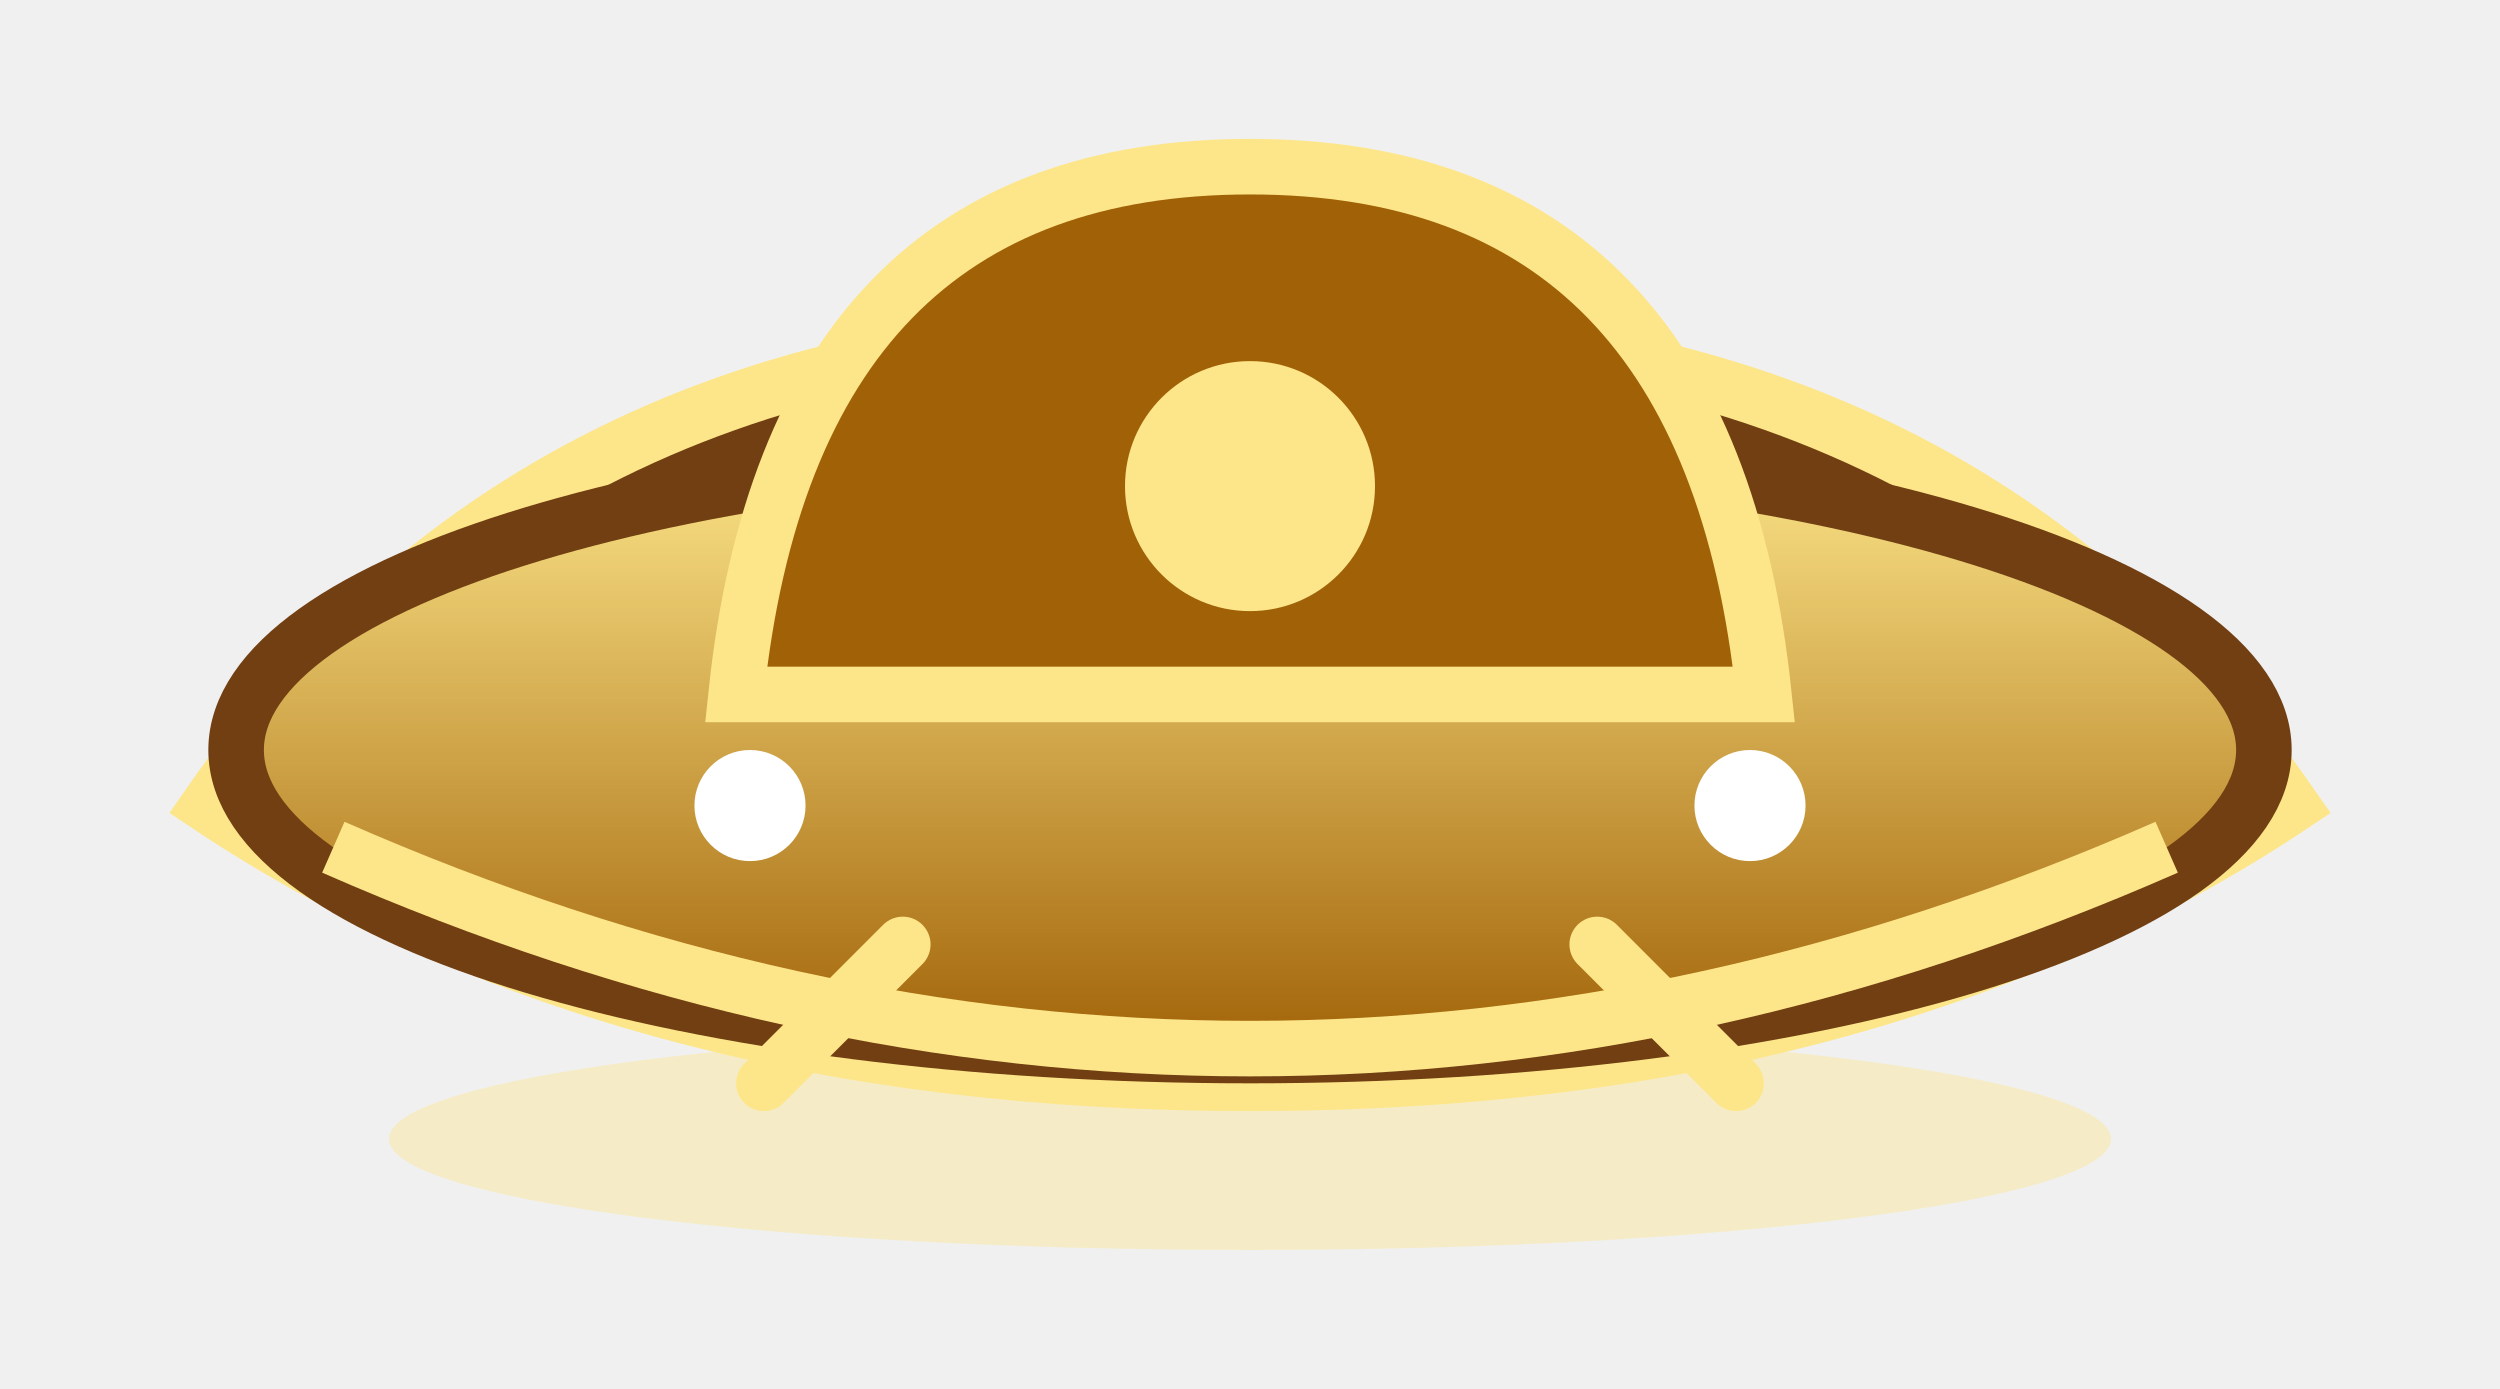
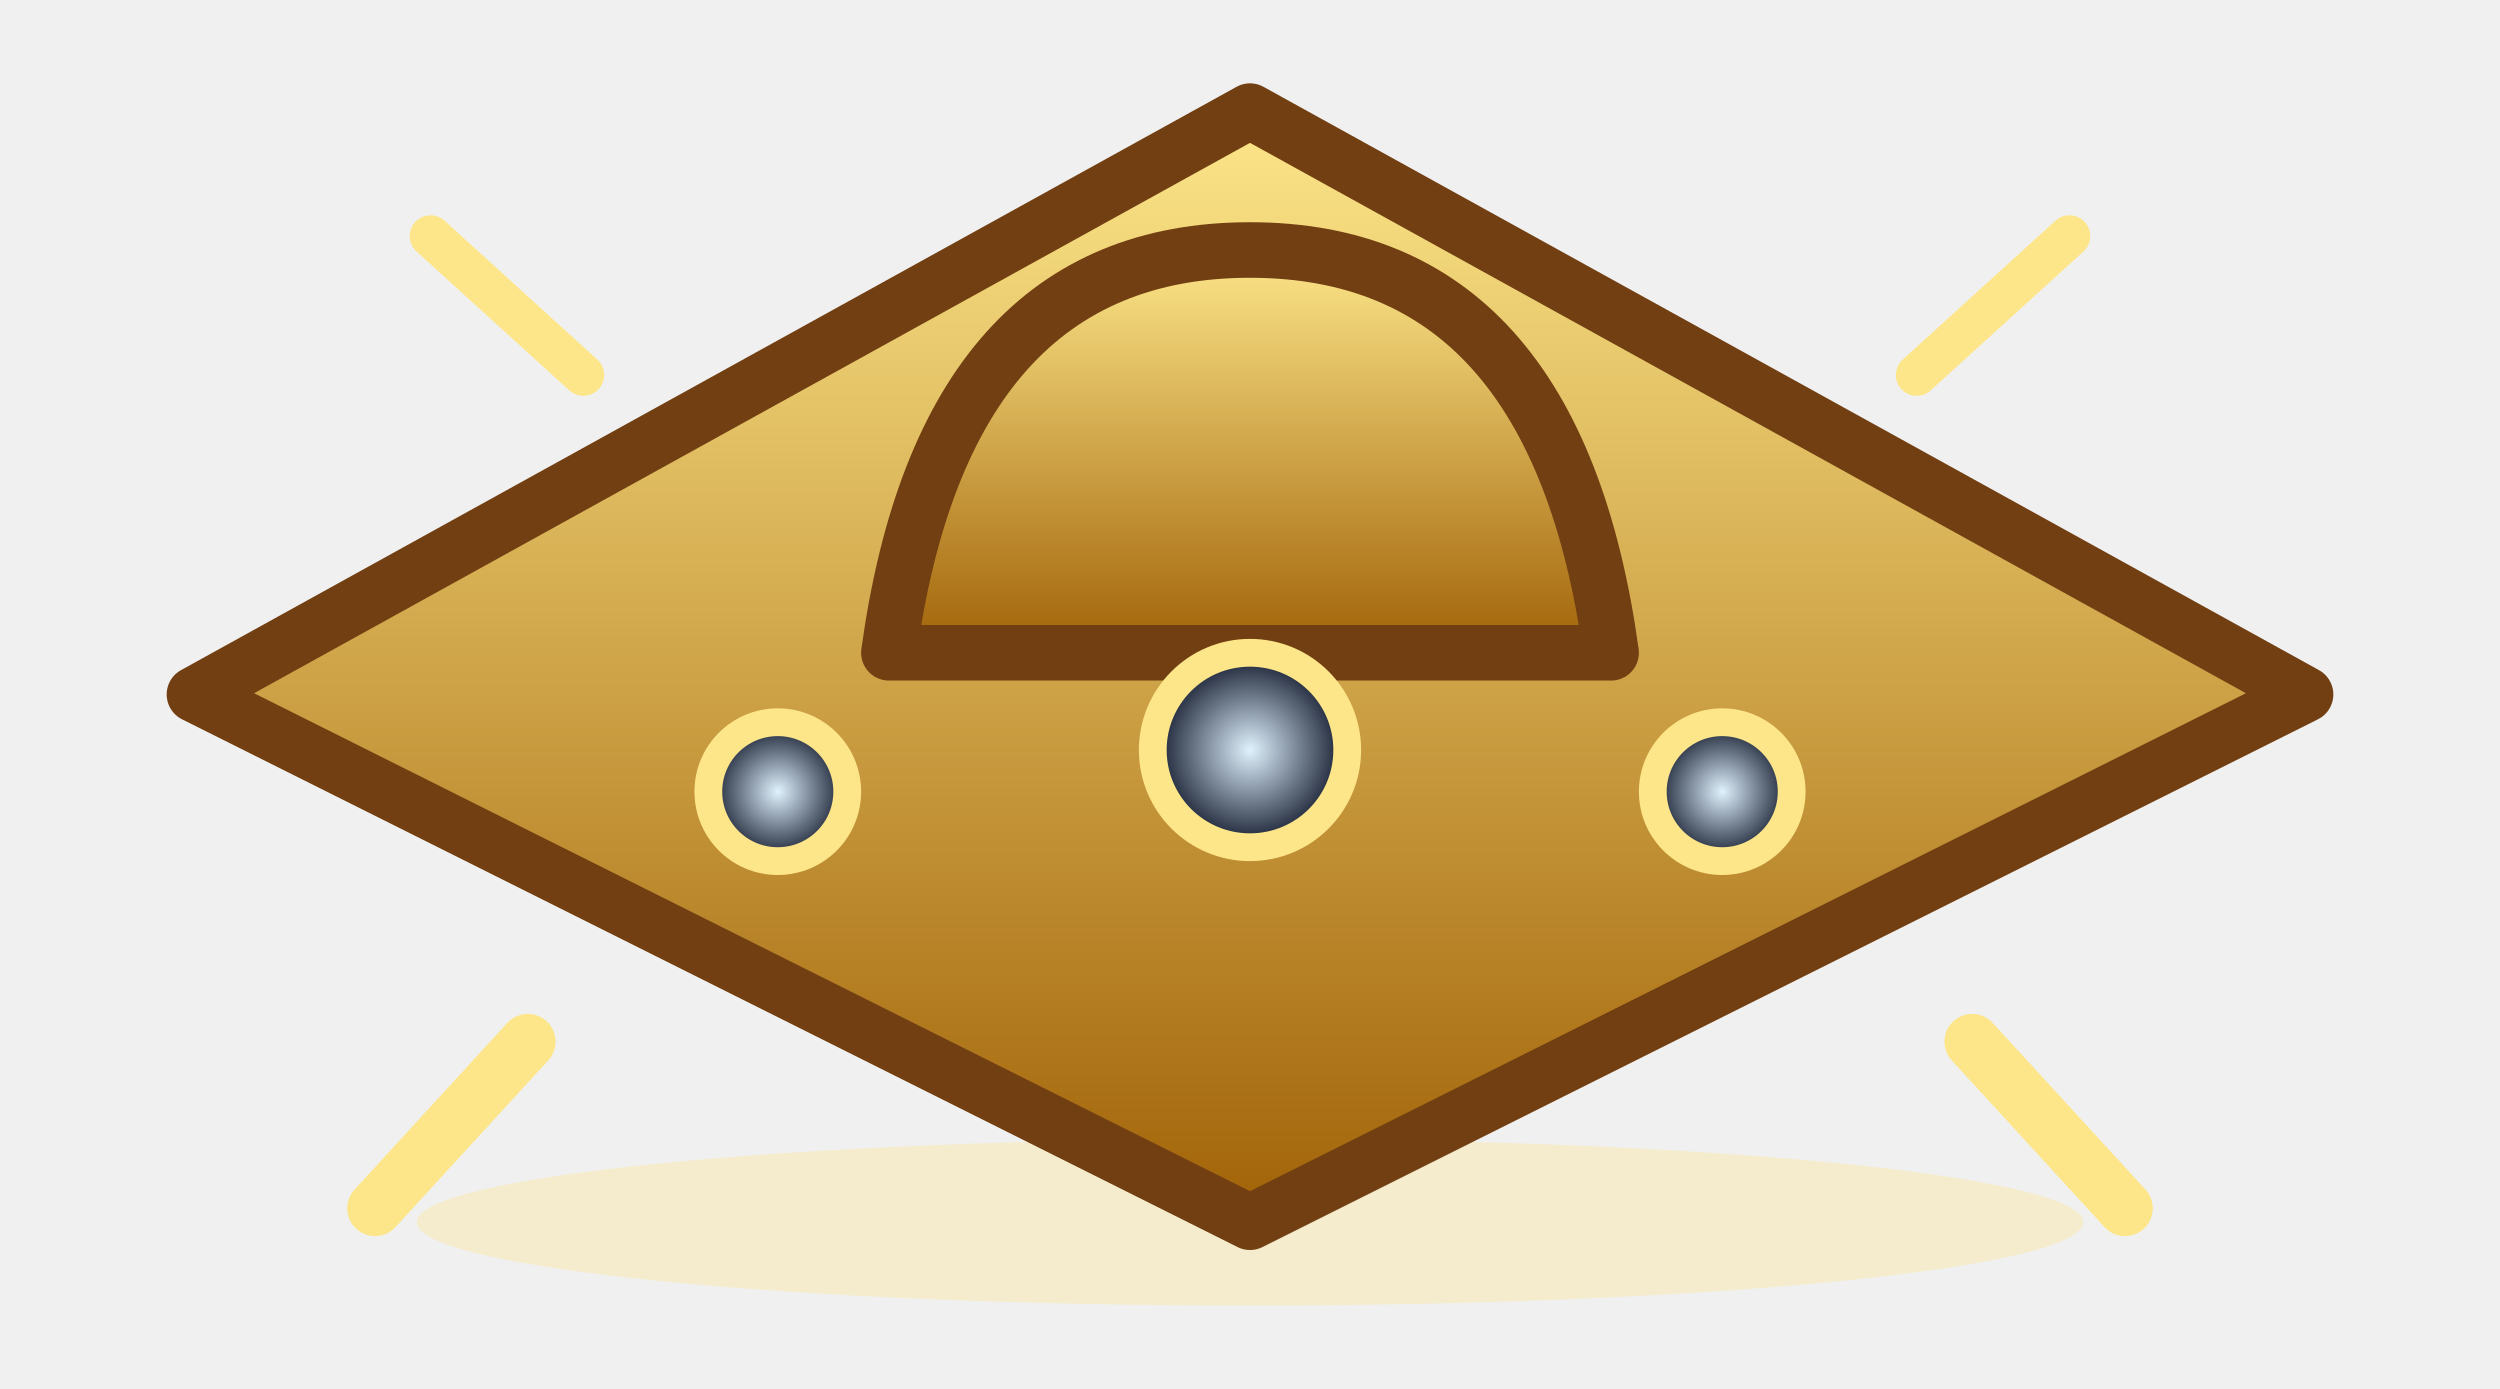
<svg xmlns="http://www.w3.org/2000/svg" width="180" height="100" viewBox="0 0 180 100">
  <defs>
-     <linearGradient id="g" x2="0" y2="1">
+     <linearGradient id="body" x2="0" y2="1">
      <stop stop-color="#fde68a" />
      <stop offset="1" stop-color="#a16207" />
    </linearGradient>
+     <radialGradient id="glass">
+       <stop stop-color="#e0f2fe" />
+       <stop offset="1" stop-color="#0f172a" />
+     </radialGradient>
  </defs>
-   <ellipse cx="90" cy="82" rx="62" ry="8" fill="#fde68a" opacity=".4" />
-   <path d="M15 58 Q40 22 90 24 Q140 22 165 58 Q135 78 90 78 Q45 78 15 58Z" fill="#713f12" stroke="#fde68a" stroke-width="4" />
-   <ellipse cx="90" cy="54" rx="73" ry="22" fill="url(#g)" stroke="#713f12" stroke-width="4" />
-   <path d="M53 50 Q57 12 90 12 Q123 12 127 50Z" fill="#a16207" stroke="#fde68a" stroke-width="4" />
-   <path d="M24 61 Q90 90 156 61" fill="none" stroke="#fde68a" stroke-width="4" />
-   <circle cx="54" cy="58" r="4" fill="#fff" />
-   <circle cx="90" cy="35" r="9" fill="#fde68a" />
-   <circle cx="126" cy="58" r="4" fill="#fff" />
-   <path d="M65 68 L55 78 M115 68 L125 78" stroke="#fde68a" stroke-width="4" stroke-linecap="round" />
+   <ellipse cx="90" cy="88" rx="60" ry="6" fill="#fde68a" opacity=".35" />
+   <g fill="url(#body)" stroke="#713f12" stroke-width="4" stroke-linejoin="round">
+     <path d="M90 8 L166 50 L90 88 L14 50Z" />
+     <path d="M64 47 Q68 18 90 18 Q112 18 116 47Z" />
+   </g>
+   <g fill="url(#glass)" stroke="#fde68a" stroke-width="2">
+     <circle cx="56" cy="57" r="5" />
+     <circle cx="90" cy="54" r="7" />
+     <circle cx="124" cy="57" r="5" />
+   </g>
+   <path d="M38 75 L27 87 M142 75 L153 87" stroke="#fde68a" stroke-width="4" stroke-linecap="round" />
+   <path d="M42 27 L31 17 M138 27 L149 17" stroke="#fde68a" stroke-width="3" stroke-linecap="round" />
</svg>
